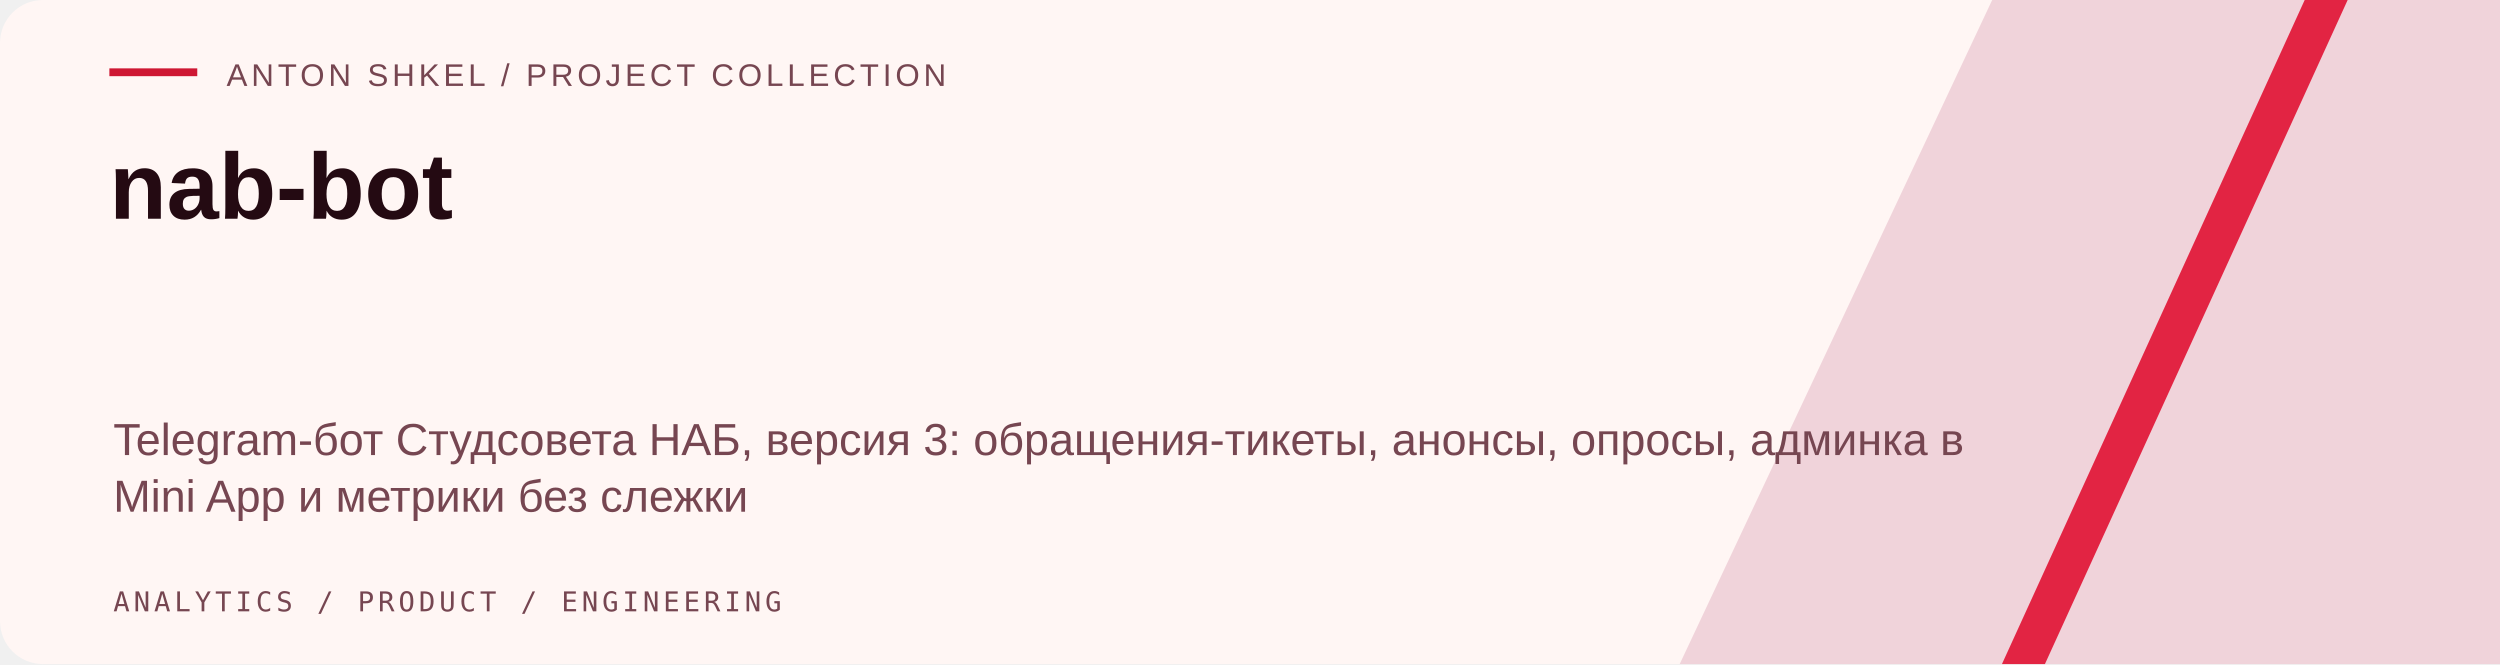
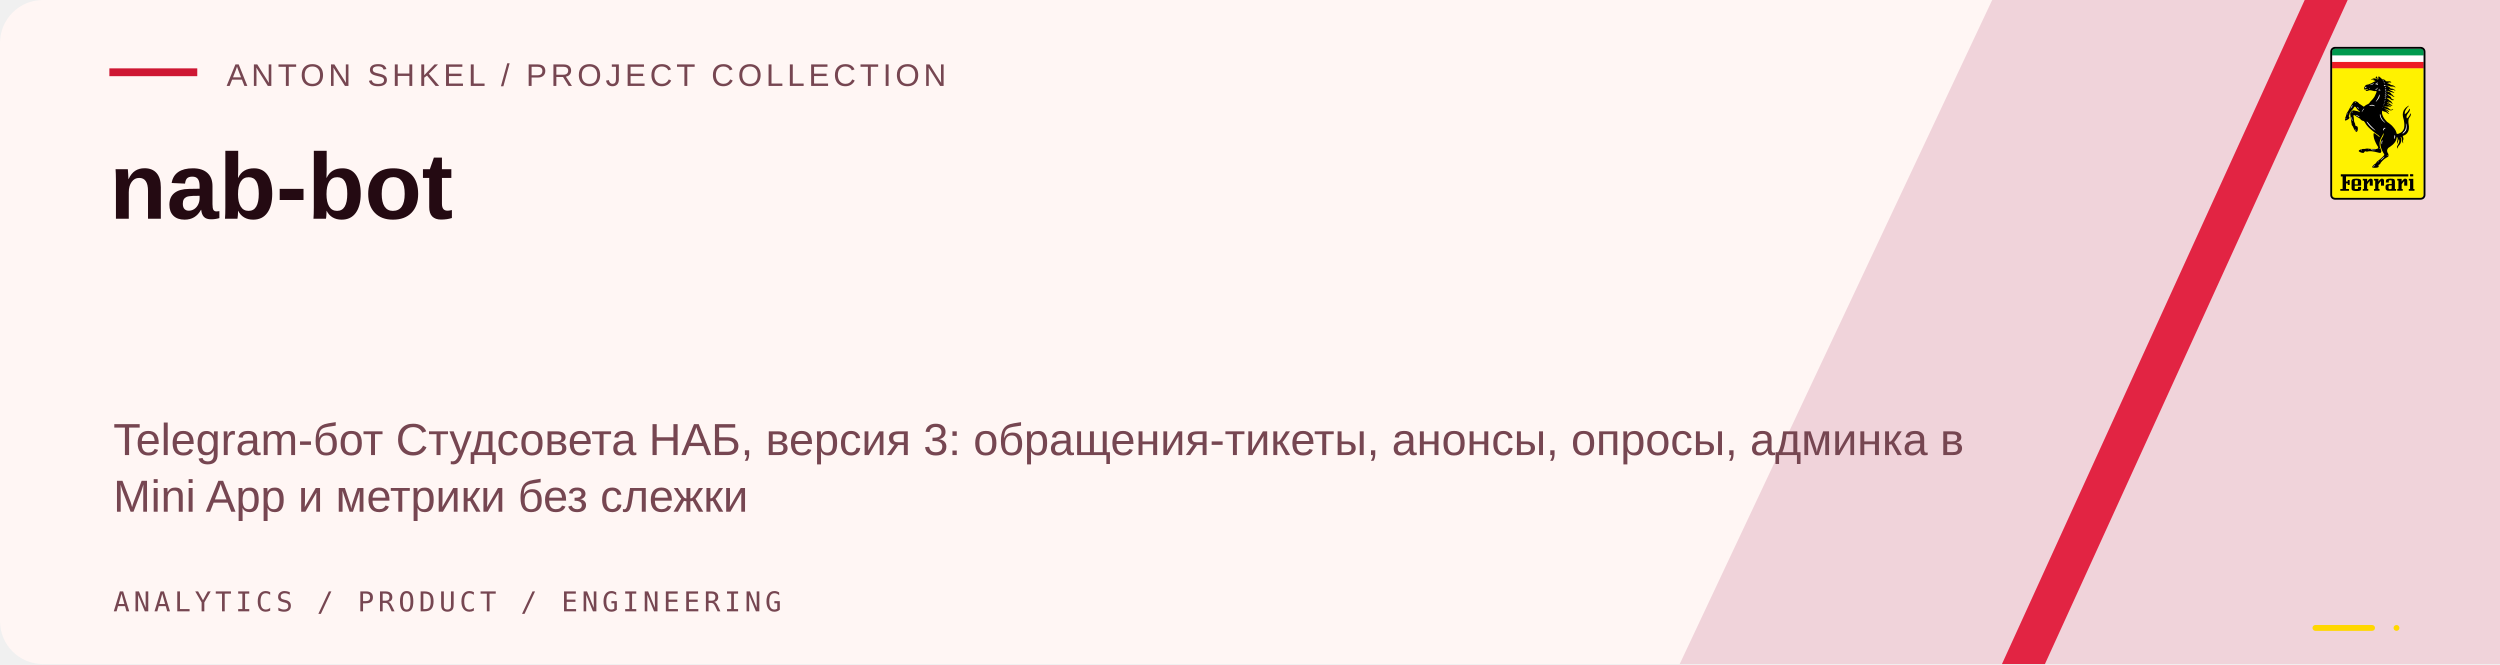
<svg xmlns="http://www.w3.org/2000/svg" width="1280" height="340" viewBox="0 0 1280 340" role="img" aria-label="nab-bot">
  <rect width="1280" height="340" rx="22" fill="#fff6f4" />
  <path d="M1020 0h260v340H860z" fill="#f0d3da" />
  <path d="M1180 0h22l-155 340h-22z" fill="#e22443" />
  <rect x="56" y="35" width="45" height="4" fill="#ce1733" />
  <text x="116" y="44" fill="#764651" font-family="Segoe UI,Arial,sans-serif" font-size="16" letter-spacing="2">ANTON SHKEL / PROJECT COLLECTION</text>
  <g font-family="Segoe UI,Arial,sans-serif">
    <text x="56" y="112" font-size="48" font-weight="700" fill="#240a12">nab-bot</text>
    <text x="58" y="233" font-size="23" fill="#764651">Telegram-бот Студсовета НАБ, версия 3: обращения-тикеты, анонсы, опросы, админка в</text>
    <text x="58" y="262" font-size="23" fill="#764651">Mini App и метрики без слежки</text>
  </g>
  <text x="58" y="313" font-family="Consolas,monospace" fill="#764651" font-size="14" letter-spacing="2">ANALYTICS / PRODUCT / ENGINEERING</text>
+   <g id="tifoso-badge">
+     <g transform="translate(1193 24) scale(0.1424419)">
+       <path fill="none" clip-rule="evenodd" d="M0 574.034V0l349.46.369v573.665" />
+       <path d="M325.738 0c9.509 0 17.198 7.607 17.198 17.015V532.42c0 9.4-7.689 17.015-17.198 17.015H17.753c-9.5 0-17.191-7.614-17.191-17.015V17.015C.562 7.607 8.253 0 17.753 0h307.985" fill="#FFF" />
+       <path d="M7.246 76.404h329.229V531.39c0 3.784-.646 6.123-3.198 8.661-2.77 2.753-5.2 3-9.586 3l-306.615.03c-2.416 0-4.269-.77-6.269-2.461-2.477-2.123-3.561-4.769-3.561-7.569V76.404" fill="#FFF200" />
+       <path fill="#ED1C24" d="M7.246 53.513h329.229v23.375H7.246z" />
+       <path fill="#FFF" d="M7.246 30.091h329.229v23.376H7.246z" />
+       <path d="M16.553 6.315h310.4c4.971 0 9.555 4.792 9.555 9.469v14.922H7.246l.03-13.123v-1.092c0-5.291 4.077-9.653 9.277-10.176" fill="#009A4E" />
+       <path d="M325.738 0c9.509 0 17.198 7.607 17.198 17.015V532.42c0 9.4-7.689 17.015-17.198 17.015H17.753c-9.5 0-17.191-7.614-17.191-17.015V17.015C.562 7.607 8.253 0 17.753 0h307.985m0 6.792H17.753c-5.708 0-10.322 4.584-10.322 10.223V532.42c0 5.646 4.615 10.199 10.322 10.199h307.985c5.709 0 10.323-4.553 10.323-10.199V17.015c0-5.638-4.614-10.223-10.323-10.223z" />
+       <path d="M165.692 105.28s-.208 1.984-.661 3.146c-.446 1.076-1.608 1.8-1.531 2.522.077.708.831 1.562 2 2.153 1.146.6 1.607 1.062 2.784 1.362 1.092.27 2.477 1.069 2.869.154.393-.931-.199-2.062-.861-3.146-1.154-1.892-1.738-2.354-3.438-4.954-.362-.56-.646-1.161-1.162-1.237" />
+       <path d="M157.069 309.693c.115-.339 2.838 1.385 4.253 2.216 2.977 1.784 4.315 2.845 6.946 4.814 2.085 1.585 3.092 2.4 5.185 4.2 2.568 2.215 3.953 4.107 4.646 3.677 1-1.2-1.638-4.708-3.97-6.614-2.268-1.878-4.614-3.4-6.422-4.585-2.331-1.555-2.539-1.908-6.023-4.247-3.746-2.507-6.976-5.66-6.976-5.66l-3.639-2.861-5.699-4.808-6.338-5.838-4.784-5.331s-3.723-4.553-4.315-5.431c-.6-.869-2.354-3.685-3.799-6.068-1.293-2.139-3.8-5.461-4.031-5.746-1.354-1.639-4.446-.977-8.039-3.092-4.361-2.577-5.415-4.931-5.415-4.931s-.162-.345-.331-.53c-.162-.193-.492-.431-.492-.431l-2.285-1.592-1.308-.862s-.992-.823-2.238-1.354c-1.254-.554-4.046-2.177-4.046-2.177l-4.992-3.184s-1.954-1.569-2.6-2.092c-.661-.5-1.892-1.215-1.892-1.215s-.785-.393-1.023-.408c-.238-.016-1.276-.108-1.276-.108s-.962-.254-1.939.893c-.977 1.154-.738.538.854 7.03.63 2.553.569 11.561 1.246 14.306.861 3.523 3.338 8.077 3.592 8.615.247.531.423 2.5.423 2.5s-.107 1.593.062 2.601c.754 4.653 7.561 1.591 9.062 7.976 1.477 6.3-.885 12.584-.885 12.584s-1.462 3.124-3.531 3.615c-2.061.478-5.261-4.091-7.576-7.791-2.284-3.639-4.153-8.408-4.753-9.923-.6-1.516-.916-1.847-1.608-2.946-1.023-1.639-1.846-1.338-2.992-3.923-1.154-2.584-.131-3.623-.646-5.876-.3-1.246-.569-1.385-.961-3.17-.377-1.776-.885-7.43-.885-7.43l-.723-5.261s-.254-2.4-.584-3.908c-1.146-5.261-1.546-10.353-1.546-10.353l-.215-2.092-.077-2.161s-.069-1.039.185-2.108c.254-1.068.77-1.953.77-1.953s1.062-1.777 1.246-2.223c.177-.423 2.346-2.946 2.346-2.946s1.138-.946 2.992-2.077c1.862-1.131 3.531-1.054 3.531-1.054s.492-.046 3.785.362c3.292.407 10.061 2.207 11.769 2.646 1.684.455 3.7 1.162 5.007 1.892 3.761 2.046 4.9 1.178 1.908-1.168-2.016-1.577-2.584-2.285-4.208-3.761-1.37-1.262-2.446-2.101-3.469-3.262-1.023-1.185-3.938-5.484-3.938-5.484l-1.823-2.692s-.977-1.107-1.139-1.185a13.378 13.378 0 01-.646-.469s-1.207.061-2.454-.177c-1.261-.254-1.846 1.516-1.846 1.516s-2.708 5.053-5.461 8.146c-4.461 5.022-7.661 8.438-9.299 11.114-2.3 3.708-1.792 7.77-2.977 9.646-.692 1.1-1.069 1.262-1.446 2.223-1.154 2.916 3.038 4.515 2.077 7.745-1.531 5.124-13.53 10.192-15.123 9.346-1.654-.869-.3-7.799.254-10.038.569-2.253 2.253-5.576 2.408-5.745.146-.162.554-.947.676-1.608.131-.661.177-2.161.254-2.992.077-.839.423-2.161.423-2.161s.046-.285 1.107-2.584c1.069-2.315 4.977-7.7 7.777-12.838 1.846-3.354 2.615-5.384 4.461-8.746 1.7-3.084 4.615-7.792 4.615-7.792s1.23-2.4 1.807-3.292c.585-.916 1.815-2.646 2.969-4.354 1.162-1.7 1.446-2.977 2.961-4.377 1.254-1.169 2.108-1.792 3.746-2.315 2.438-.808 4.108-.376 6.6.316 2.584.707 4.361 1.892 6.054 3.292a24.232 24.232 0 012.938 2.977l.823 1.215.507.3 1.57 1.008 3.592 2.376s8.523 5.8 9 6.115c.454.3 1.984 1.554 2.284 1.654.316.092 2.585-2.37 7.039-5.438 5.153-3.577 6.976-3.308 8.685-4.238 1.684-.931 2.376-1.7 3.7-3.023 2-2 2.015-3.069 4.284-5.861 2.285-2.784 4.423-4.346 4.423-4.346s.315-.315 4.385-4.915c4.061-4.584 5.861-8.054 5.861-8.054l2.231-4.469s3.23-6.945 4.269-9.692c1.046-2.753 1.046-3.669 1.046-3.669s.153-.723-.631-2.123c-.808-1.393-1.639-.762-3.185-.446-2.961.631-4.761-.139-7.753-.661-2.738-.455-4.169-1.277-6.915-1.731-2.784-.469-4.407-.93-7.2-.661-.423.046-1.276.223-1.685.361-1.577.523-2.015.646-3.184 1.323-1.354.631-2.246.831-3.746.869-1.039.031-1.669.062-2.63-.315-.662-.254-1.039-.446-1.562-.915a3.658 3.658 0 01-.723-.839c-.03-.292-.123-.277.162-.753.277-.485.623-.57.623-.57l1.277-.315s1.8-.469 1.969-.516c.162-.046 1.877-.6 2.63-.838.762-.238 1.593-.677 1.593-.677s.461-.738.284-1.161c-.223-.478-1.246-.523-1.246-.523s-1.431.523-1.592.569c-.154.031-2.439.753-2.439.753s-1.792.393-3.184.723c-1.4.315-3.4.477-3.4.477l-.6-.162s-.677-.454-.784-.93c-.1-.423-.162-.739-.239-1.223-.3-1.77-.661-2.839-.238-4.584.162-.731.331-1.139.646-1.815.269-.562.446-.885.792-1.416l1.101-1.8 2.077-3.069c.715-.723 1.185-1.084 2.084-1.592 1.323-.738 2.092-.946 3.746-1.131 1.623-.177 1.846-.161 4.146-.677 2.315-.523 3.954-1.438 3.954-1.438s5.531-2.031 8.899-3.685c3.53-1.73 5.069-3.577 8.723-5.007 1.546-.6 2.446-.885 4.038-1.292.2-.131.3-.254.362-.493.154-.577-.738-.846-1.354-.785-.554.046-1.815.631-2.1 0-.216-.484 1.153-.769 1.153-.769s.646-.3.662-.661c.016-.554-.93-.193-1.354-.239-2.146-.239-2.315-.631-3.8-.992-1.746-.438-2.691-.977-4.507-1.054-1.6-.062-3.1.277-4.107.515-.992.254-1.023-.723-.631-.915 2.808-1.308 2.869-1.416 4.854-1.508 1.084-.046 2.6.185 2.769.269.162.092 2.331-.015 2.885-.584.569-.554-1.777-.523-2.885-.962-1.022-.407-2.584-.522-2.553-1.2.054-.677.808-.3 1.346-.438.676-.162 1.069-.146 1.761-.238 1.247-.169 1.354-.285 3.2-.438 1.823-.177 4.454.6 4.454.6s2.761 1.224 4.115 1.87c1.354.63 2.992.961 2.992.961s1.922.269 3.385-.646c1.484-.908.646-1.508.13-2.346-.508-.785-1.153-1.923-.208-4.077.839-1.877 1.277-4.069 1.516-4.269.301-.238 1.462 1.446 2.215 2.139 2.7 2.523 6.27 3.769 9.639 9.045.262.423 1.508-.254 5.415.346s7.323 4.784 8.185 5.785c.893 1.007 2.046.953 2.046.953l1.877.254 6.814.115s3.093-.554 4.877.124c1.246.469 5.4 3.246 3.508 4.299-1.323.739-2.569-.884-3.769-.961-1.416-.092-2.031.177-3.293.492-2.646.662-8.322 2.377-6.261 3.069.153.061.446.107.446.107l1.015.177s2.493.569 4 1.161c2.276.9 3.354 1.893 5.446 3.123 1.199.692 1.723 1.385 3.03 1.777 1.2.347 1.969 0 3.2.208 1.615.285 2.522.616 4 1.323 2.199 1.054 2.999 2.331 4.969 3.746.984.715 1.814.823 2.553 1.785.17.215.309.331.386.584.262.877-1.447.361-2.354.216-1-.169-1.415-.662-2.338-1.085-1.369-.646-2.016-1.354-3.508-1.623-1.077-.208-1.723-.046-2.83.015-1.077.046-1.646.208-2.724.223-1.83.031-2.861-.13-4.661-.508-2.016-.422-3.016-1.207-5.015-1.623-2.262-.469-6.261-2.407-5.877-.469.2.931 2.323 1.715 2.323 1.715s1.461.785 2.846 1.4c1.385.6 2.153 1.516 2.153 1.516l.954.708s.984 1.354 2.277 2.884c1.261 1.508 3.507 1.461 3.507 1.461s1.354 0 4.276.6c2.908.6 5.908 2.399 5.908 2.399s2.261 1.554 3.584 3.116c1.308 1.562.554 2.346.385 2.507-.153.169-.093.092-.277.169-.153.077-1.784-1.969-1.784-1.969l-1.169-.992s-1.139-.8-2.615-1.277c-1.477-.469-1.97-.154-1.97-.154s-3.138.877-5.876.8c-2.708-.077-4.123-1.162-4.123-1.162l-1.723-1.154s-2.585-2.423-2.678-1.276c-.062.777 1.139 1.638 1.139 1.638s.831.838 1.385 1.37c1.046 1.03 1.478 1.546 2.677 2.614 1.2 1.078 1.938 1.078 1.938 1.078s.646.153.892.2c.247.046.678.162.678.162s.4.154 2.276.916c1.861.753 3.877 2.392 3.877 2.392s.185.154.462.208c.276.031.83.308.984.354.169.038.646.038 1.723.192 1.093.162.677.854.677.854l-.185.261-.893.6s-1.153.331-1.938.369c-.8.046-1.938-.399-1.938-.399l-2.416-.908s-2.445-.646-2.969-.731c-.523-.077-2.707-.515-3.076-.592-.354-.084-1.446-.477-1.738-.646-.293-.161-.831-.269-2.154-.915-1.308-.646-1.831-1.392-3.461-1.908-1.646-.523-2.646-.63-3.877.224-2.123 1.461 3.199 1.7 5.846 3.022 3.908 1.923 6.107 3.338 7.03 5.416.938 2.084 1.877 2.838 1.877 2.838s2.754 1.385 3.984 2.838c.677.784.77 1.431 1.446 2.215 1.507 1.769 4.431 1.669 5.016 3.169.554 1.399-2.37.769-3.893.63-2.738-.269-3.4-2.777-5.954-3.784-1.445-.577-2.368-.577-3.846-1.084-2.692-.885-3.953-2.046-6.646-2.884-1.631-.5-4.585-2.646-4.215-.993.061.4.307.708.414.947.139.238.816 1.115.816 1.115s.907 1.2 1.322 1.516c.385.331 2.123 1.638 4.615 2.992 2.462 1.354 4.615 3.954 4.615 3.954s.739 1.062 1.093 1.801c.369.831.107 1.084.692 2.238.538 1.146.8 1.369 1.538 2.077 1.815 1.746 3.723 1.399 6.03 2.346.631.269.677.361 1.354 1.084.677.715-.124 1.022-.124 1.022s-2.568.662-4.23.523c-2.153-.169-3.123-.831-5.215-1.877-2.123-1.038-3.23-2.907-3.445-3.022-.185-.124-.708-.677-1.108-.962-.399-.284-1.431-.5-2.354-.754-.938-.253-1.462-.3-2.399-.554-1.277-.362-2.601-.923-3.201-1.115-.6-.208-1.969-.454-2.969.138-2 1.185 3.107 1.984 4.692 3.685.815.854 1.153 1.454 1.923 2.354.585.692.831 1.177 1.555 1.715.491.361 1.399.753 1.399.753s1.23.57 3.03 1.562c1.8.992 3.907 3.799 3.907 3.799l1.277 1.954.754 1.115.2.516.276.63s.924 1.2 1.6 1.592c.678.408.554.762.554.762s-.076.247-.554.516c-.461.285-.723.046-1.399-.154-.677-.192-1.123-.838-1.707-1.308-.616-.492-1.262-1.684-2.354-2.361-.969-.584-2.23-.792-2.723-.946-.477-.176-1.677-.93-2.154-1.138-.461-.185-1.707-.754-1.707-.754s-2.399-1.338-3.724-1.699c-1.322-.37-.477.438-.477.438s1.186 1.846 2.323 2.584c1.478.977 3.554 1.839 2.877 2.63-.462.516-1.077.331-1.754.254-1.107-.13-2.446-1.454-2.446-1.454s-.553-.361-3.03-1.146c-2.462-.808-1.554.546-.985 1.277a4.735 4.735 0 001.309 1.115l1.677.754.769.238s.678.123 2.908.646c2.23.508 3.462 1.593 3.462 1.593s1.199 1.115 2.86 2.346c1.692 1.246 3.354 1.562 4.277 1.685.923.115.892.761.892.761s.123.593.063.785a.453.453 0 01-.432.362c-.185 0-.276.077-.522.208-.246.123-1.2.277-1.2.277s-2.492-.077-4.461-.562c-1.938-.477-3.662-1.831-3.847-1.907-.153-.077-1.969-1.084-3.23-1.484-1.215-.408-3.169-.231-3.385-.154-.199.077-.877.185-2.03.523-1.169.308.292.753.292.753l.831.077 1.984.154s2.062.238 3.8.884c1.738.631 2.877 1.908 4.031 3.077a13.966 13.966 0 002.431 1.9l.923.6.477.361.123.315s-.046.162-.123.361c-.077.208-.369.361-.369.361s-.431-.077-.615-.077c-.216 0-1.523-.692-2.492-1.115-1-.438-1.508-.854-2.585-1.116-.923-.223-2.153-.323-2.431-.238-.276.077-2.308.362-3.877.469-1.568.123-2.923.146-4.769-.077-2.63-.315-6.122-2.393-6.569-1.815-.907 1.215 1.862 1.561 3.216 2.338 1.846 1.069 5.046 2.031 5.046 2.031s2.338.515 3.707 1.161c3 1.393 3.908 3.454 6.323 5.623 1.323 1.215 2.4 1.738 4.184 2 1.539.224 1.508.039 3.938-.438 2.446-.484 3.924-2.8 4.631-1.953.139.162.077.315.046.554-.046.238-.245.677-.245.677s-.277.392-.708.838c-.446.438-2.123 1.354-3 1.715-.877.362-3.03.962-5.738.877-2.708-.077-6.522-2.154-6.522-2.154l-2.738-1.154s-1.262-.592-2.123-.915c-2.277-.862-3.723-.785-6.062-1.4-1.446-.392-2.399-.8-3.707-1.069-1.323-.284-.569.239-.446.423.615.838 1.445 1.107 2.492 1.592 1.385.677 2.354.539 3.769 1.139 1.585.639 2.97 1.539 3.847 2.108.861.554 1.508 1.185 2.354 2.062l2.907 2.492s.677.554.754.785c.076.239.399.838.246 1.8-.17.962-.954.285-.954.285l-.769-.492-.77-.708-1.216-1.007s-1.045-.947-2.846-1.862c-1.784-.931-3.938-1.162-3.938-1.162s-1.908-.284-1.846.316c.092.592.521.646 2.029 1.038 1.523.393 2.523 1.162 2.523 1.162s1.555 1.154 2.677 2.43c1.107 1.278 1.431 2.516 1.431 2.516s.569 1.046 2 2.43c1.431 1.4 2.185.915 2.107 1.593-.077.677-.708.8-.708.8s-.369-.032-.522-.032c-.154 0-.523-.207-.923-.361s-1.908-1.2-1.908-1.2-2.368-1.922-2.63-2.107a408.68 408.68 0 01-2.523-1.877s-1.323-.846-2.262-1.323a28.107 28.107 0 00-2.969-1.2c-.707-.231-2.031-.308-2.031-.308s-1.584-.238-2.553-.6c-1.523-.585-3.293-2.208-3.492-2.285-.216-.084-1.631-.569-1.908-.523-.276.031-.923 2.708-1.076 4.254-.646 6.477 1.076 10.776 3.753 16.715 3.861 8.63 14.614 19.36 14.614 19.36s2.708 1.531 3.847 2.446c3.215 2.516 8.538 6.077 13.261 10.784 4.03 4.038 9.385 11.199 9.385 11.199s3.106 4.323 4.553 7.384c1.754 3.754 3.17 9.478 3.17 9.478s.123.984.215 1.2c.123.199.399.461.585.461l1.876.062c.185 0 2.323-.153 3.739-.508 1.4-.354 4.723-1.877 6.938-3.03 2.184-1.17 4.815-3.385 4.815-3.385s.507-.431 3.062-3.292c2.585-2.861 4.246-7.153 4.876-8.776.616-1.607 1.124-4.707 1.493-10 .399-5.314-.323-10.915-.323-10.915s-.969-7.815-1.555-10.477c-.584-2.645-1.999-6.984-1.999-6.984s-.984-3.86-1.292-6.298c-.324-2.439-.369-6.408-.369-6.408s0-2.43.783-6.922c.816-4.469 3.555-8.977 3.555-8.977s.769-1.516 3.724-5.054c3.03-3.623 3.998-4.192 6.983-6.354 2.37-1.7 5.43-4.438 6.432-3.792 1.107.692-1.079 2.077-1.817 2.8-1.861 1.846-5.337 5.107-8.153 10.022-2.461 4.254-3.384 7.069-3.998 9.846-.617 2.77-.354 5.815-.277 6.854.093 1.039.661.662.661.662s5.984-4.808 9.23-8.446c3.523-3.938 6.661-10.946 7.891-11.007.831-.054 1.216 1.823 1.016 2.692-.768 3.638-1.029 4.092-2.216 6.507-1.353 2.769-2.613 4-4.491 6.554-1.97 2.677-2.938 3.7-4.522 7.245-2.291 5.1-.954 9.039-.954 9.039s.277 2.392 1.353 2.361c1.802-.062 5.754-5.054 8.339-9.139 1.909-2.992 2.6-6.453 3.847-8.269 1.138-1.607 2.139 2.616 1.646 5.108-.57 2.961-2.031 5.623-5.246 9.815-3.138 4.091-3.046 7.984-3.046 7.984s-.323 1.777-.585 5.654c-.245 3.86.862 9.723.862 9.723s.983 4.899 1.185 8.614c.185 3.738.061 12.223-3.432 18.83-1.384 2.646-4.354 6.308-4.354 6.308s-2.292 2.354-4.169 3.722c-1.878 1.37-6.385 3.509-6.385 3.509s-3.122 1.076-3.553 1.169c-.462.123-.738.507-.738.507s.276.601.399.847c.107.247.984 2.399.984 2.399s.938 3.046 1.292 5.462c.354 2.415-.062 2.969-.399 4.815-.339 1.77-1.107.953-1.308 4.43-.169 3.078 1.216 4.615.969 8.062-.106 1.508-1.815-1.907-2.646-3.353-1.754-3.14-1.339-7.97-1.369-9.169-.047-1.2-.14-2.524-.585-4.031-.538-1.97-1.354-3.492-2.261-4.692-.924-1.185-1.893-1.861-2.216-1.738-.323.108-.354.738-.354 1.046-.016.339.63 1.477.769 1.724.169.23 1.323 2.338 1.323 2.338s.507 1.631.707 4.801c.201 3.138-.769 7.045-.769 7.045s-1.262 4.385-2.584 6.97c-1.479 2.845-4.754 6.722-4.754 6.722s-2.354 2.154-4.124 5.692c-1.737 3.538-.245 5.077-.892 5.538-.677.446-2.062-2.046-2.431-3.723-.354-1.569-.185-2.308.462-4.062.6-1.692 2.016-4.139 2.016-4.139l2.107-3.584s2.554-4.861 3.354-8.4c.8-3.507-.123-7.414-.123-7.414s-.107-1.292-.984-1.231c-.893.046-1.507.816-1.877 1.754-.724 1.938.308 1.585-.801 4.815-.86 2.538-1.107 2.2-1.569 3.707-.554 1.8-.846 3.646-.814 4.77.046 1.107-.569.646-.569.646s-1.077-2.001-1.077-4.492c0-1.354.062-2.123.216-3.478.246-2.169 1.138-5.491 1.138-5.491s.954-3.277.754-6.262c-.229-3.015-1.276-3.568-1.276-3.568s-.276-.4-1.446-.339c-1.153.093-1.092 2.169-1.092 2.169s-.354 2.97-.815 4.815c-1.277 5.092-2.984 7.769-6 12.061-2.738 3.877-6.445 7.293-8.308 8.893-1.846 1.631-7.538 5.769-7.538 5.769l-6.676 4.445s-2.646 2.585-3.847 5.662c-1.23 3.062-1.169 5.461-.462 8.276.709 2.831 1.724 4.123 2.262 4.922.523.771 1.555 2.154 1.893 3.786.215.999.062 1.599.123 2.614.063.893.185 1.385.154 2.293-.031 1.415.23 2.414-.585 3.568-.585.877-2.185 1.646-2.185 1.646s-1.814.799-2.893 1.461c-11.354 6.846-15.383 11.292-21.783 18.922-2.031 2.446-.538 2.293-2.707 5.185-1.316 1.724-4.354 1.724-5.454 3.784-1.53 2.815 3.446 5.585-2.3 8.062-7.407 3.2-20.153.907-20.407-.092-.692-2.739 2.492-5.907 3.623-7.169 5.184-5.662 9.815-5.801 11.515-10.492.369-1 .223-1.861 4.353-4.923 2.9-2.139 14.484-10.861 19.546-16.676 1.738-2 3.23-3.322 3.984-5.477.77-2.186-.754-3.554-.754-3.554l-2.077-3.385-3.984-7.123s-1.676-3.784-2.584-5.969c-.938-2.185-2.677-8.062-2.677-8.062s-1.276-5.291-1.493-8.738c-.384-6.184.462-9.783 2.094-15.783 2.107-7.784 6.891-11.046 8.799-18.769.555-2.245.677-6.092-.462-5.907-1.077.2-1.169 3.23-1.999 5.262-3.077 7.661-7.139 11.015-9.369 18.952-1.492 5.369-2.107 8.555-2.093 14.123.017 3.184-.107 2.6.708 8.123.323 2.03.815 3.122 1.416 5.106.43 1.416 1.584 4.062 1.584 4.062s1.585 3.492 2.139 5.938c.168.847.385 1.322.322 2.169-.107 1.461.154 1.77-.553 3.092-.877 1.647-.34 2.616-3.139 3.23-2.492.523-7.584-1.138-7.584-1.138s-20.93-6.338-34.291-4.508c-2.646.354-4.069 1.323-6.73 1.277-2.423-.031-3.654-1.924-6.077-1.2-.492.139-.646.492-1.092.785-3.538 2.461-.831 6.553-10.153 4.43-5.723-1.308-12.653-4.814-11.454-7.015 1.607-2.923 3.761-3.4 8.285-5.262 4.838-1.969 12.099-1.415 13.53-1.507 1.746-.139 4.254-1.354 7.376-1.431 5.4-.093 6.361.554 6.361.554l9.168.814 17.546.217s3.138-.231 4.384-.478c1.262-.247 2.254-2.723 2.945-3.908.678-1.168-.03-2.892-.03-2.892l-.522-.815-1.67-2.692-3.084-5.2-3.423-6.83s-2.238-4.753-3.43-7.876c-1.185-3.108-1.877-4.862-2.662-8.076-.823-3.309-1.331-5.985-1.438-8.646-.13-3.82-.384-6.789.685-9.912" />
+       <path d="M270.971 303.355c3.691-4.738 4.047-9.139 4.261-15.338.169-4.507-1.537-11.453-1.537-11.453l-.232-.508s-.646-.839-1.044.269c.061.978.185 1.762.185 1.762l.214 8.946s-.277 4.507-1.814 9.153c-2.585 7.846-9.446 11.338-10.445 14.169-1.711 4.691 5.997-1.293 10.412-7m-38.705 14.477s-1.508.431-1.539 1.922c-.03 1.493.369 2.785.323 4.585-.03 2.293-2.138 4.938-.784 5.8 2.323 1.477 4.322-8.923 3.615-10.461-.708-1.54-1.4-1.863-1.615-1.846m-26.06 72.103s-.432-.23-1.277.093c-.83.322-.77 1.185-.77 1.185s-.169.923.508 1.016c.678.123 1.785-1.539 1.785-1.724 0-.185-.246-.57-.246-.57m-24.522 17.43s-.247.247-.031.415c.23.201.554-.046.554-.046s4.23-3.307 6.738-5.63c2.646-2.492 6.462-6.784 6.462-6.784s.261-.323-.031-.6c-.309-.277-1.031.153-1.631.43-.523.277-.831.569-1.23.893-.369.339-1.631 1.631-1.631 1.631l-3.262 3.169-2.062 1.938-1.999 1.907-.831.955s-.216.369-.276.461c-.063.107-.277.384-.277.384s-.309.293-.309.385c0 .077-.092.154-.092.247a1.438 1.438 0 01-.092.245m-7.315 4.801s-.454-.369-1.169-.016c-.723.385-1.492 1.368-1.555 1.477-.068.139-.461.662-.191 1.123.269.462 1.184-.216 1.322-.246.131 0 1.324-.953 1.324-.953s.692-.432.269-1.385m-14.007 14.183s-.6-1.107-1.385-.646c-.785.462-1.215.616-1.938 1.615-.123.169-.9 1.17-1.039 1.431-.138.247-.915 1.724.662 1.831 2.708.153.93-1.584 1.861-2.262.754-.522 2.169-.384 2.185-.938.015-.553-.346-1.031-.346-1.031m-47.998-56.675s-1.623.401-1.746.955c-.131.584.946 1.138 1.115 1.168.192.031.554.462 1.638-.277 1.069-.722 1.023-1.338 1.023-1.338s.631-.738-2.03-.508m26.399-.861s-.016-.6-1.162-.522c-1.169.062-1.415.276-1.446.461-.038.169.062.462 1.1.554 1.054.062 1.477-.001 1.508-.493m24.96.723c-2.1-.016-1.438.047-2.73.108-2.346.123-3.623.03-5.938-.124-3.247-.215-8.269-1.015-8.269-1.015s-.631-.153-.885.262c-.231.384.615 1.276 1.369 1.508 4.115 1.277 4.338 1.062 7.138 1.107 1.562.016 2.431-.139 3.985-.231 1.969-.152 2.884.154 5.03-.415.561-.139 1.1-1.184.3-1.2m14.061-4.169s-.423-.491-1.293-.061c-.86.415-1.384 1.353-1.384 1.353s-.407.646.462.555c.846-.123 1.607-.492 1.807-.615.223-.125.854-.709.408-1.232m-12.238-168.769s5.938-5.561 10.191-12.914c2.522-4.385 3.622-14.592 1.454-12.054-.978 1.162-2.162 6.454-4.039 10.376-2.677 5.584-8.392 13.492-8.392 13.492s-1.229 2.631.786 1.1m-23.737 14.131s-.631.492-.346 1.277c.3.8 1.508.2 1.508.2s2.746-1.038 5.623-1.146c2.884-.123 6.884.738 6.884.738s1.907.523 2.223.646c.315.131 1.354.631 1.531.692.154.069 1.146.554 1.7.054.554-.508-3.469-4.161-7.576-4.715-6.839-.931-11.33 2.015-11.33 2.015l-.217.239m-28.168 24.083c.484.416 2.769-3.938 4.676-6.692 1.4-2.015 3.955-5.384 3.955-5.384s1.153-1.546-.8-.684c-.792.354-2.961 2.007-4.492 5.046-1.293 2.584-3.847 7.306-3.339 7.714m-15.799-18.915s-.493 1.685 1.477 3.792c1.984 2.116 2.492 3.861 3.754 2.6.346-.346-1.231-3.192-2.031-3.984-.823-.785-1.408-1.431-1.408-1.431l-.515-.423-.662-.369-.377-.153s-.1-.093-.238-.032m-6.401-16.153s-2.138.4-2.661 1.438c-.531 1.039 2.461.408 2.461.408s1.984.107 2.031-.646c.046-.769-.253-.846-1.831-1.2m-33.975 56.305c-1.092-.315-1.276 1.832-1.423 2.523-.123.692.493 2.077.746 2.077.246-.016 1.115-1.369 1.161-2.03.047-.677.478-2.269-.484-2.57m35.284 41.937s-1.954-1.547-2.254-.931c-.292.615 1.608 3.33 1.608 3.33s.584.893 1.484.492c.884-.43.569-1.415.569-1.415s-.6-1.261-1.407-1.476m-14.73-45.352s-.5-.13-.677.469c-.185.6-.169 1.577-.3 2.761-.107.924.239 3.385.239 3.385s.192 1.954.584 3.116c.423 1.276 1.546 3.092 1.546 3.092s.423.931.946.885c.515-.054.392-.662.392-.662s-1.638-6.491-1.684-7.153c-.193-2.161-.193-4.792-.193-4.792l-.015-.393s-.016-.693-.838-.708m2.553-19.806s-.9-.169-1.73 1.561c-.838 1.754-.661 2.462-.585 2.539.062.077.723.062 1.785-1.561 1.054-1.608.815-2.224.815-2.224s-.062-.315-.285-.315m24.753 17.945s1.084 1.622-.992 1.246c-2.084-.377-6.461-3.831-8.246-4.761-1.762-.931-4.662-1.224-3.446-2.315.223-.185.284-.363.63-.377.362-.016 1.562.453 1.638.507.062.03 3.146 1.307 3.261 1.338.108.046 1.839.785 3.069 1.507 1.231.73 3.23 2.13 3.23 2.13l.856.725m57.697 49.675c.569 1.784-6.569-3.77-10.392-6.716-10.13-7.8-22.53-23.791-20.984-25.206 1.277-1.162 6.361 6.161 13.815 14.229 7.969 8.6 17.23 16.631 17.561 17.693m29.798-7.647c-2.215 2.361-2.999 5.385-1.723 7.646 1.246 2.199 1.631-3.216 3.016-4.808 1.2-1.393 1.938-1.169 3.907-2.569 3.354-2.361-2.399-3.276-5.2-.269m-12.676-50.474c-1.523-.246-1.477 2.069-1.262 3.708 1.016 7.337 4.309 12.991 8.707 18.314 2.678 3.246 10.016 9.03 10.861 8.1.309-.331-6.984-5.969-11.63-13.214-3.292-5.138-5.046-9.484-5.461-13.723-.045-.539.077-2.977-1.215-3.185M151.731 133.57c-3.308 1.792-9.046 3.37-9.046 3.37s-.262.569.477.508c4.916-.393 6.792-1.008 9.408-2.162 2.615-1.13 4.515-4.269 4.515-4.269s1.062-1.954-.907-.346c-.616.492-2.632 1.907-4.447 2.899m39.906-12.606s-1.123-.247-1.877.223c-.754.477-.539.854-.539.854s1.17.892 2 1.039c.831.123 2.615.9 2.555.3-.078-.615-1.077-1.715-1.432-2.015-.322-.317-.707-.401-.707-.401m-18.783 34.46c.191.392 3.545-.523 4.838-1.247 1.008-.569 1.407-2.477 1.407-2.477s.277-1.846-.153-1.131c-1.916 3.132-6.278 4.454-6.092 4.855m-.108-8.608c1.354-2.6-3.716 2.7-6.3 4.069-1.577.831-4.146 1.938-4.146 1.938s-.677.846.269.769c.946-.062 3.354.754 5.308-.754.462-.369 2.492-3.323 2.492-3.323s1.73-1.469 2.377-2.699m-.785 11.061c.107.423 5.791.284 7.215-.146 1.123-.308 1.738-2.292 1.738-2.292s.677-1.738.092-1.154c-2.576 2.631-9.144 3.169-9.045 3.592m-91.296 52.067s-.861-.315-1.93 1.292c-1.062 1.6-5.846 8.869-5 9.938 1.007 1.261 5.153-6.492 6.416-7.938 1.276-1.469.753-2.946.753-2.946s-.015-.331-.239-.346M184.883 341c-.523 2.415.092 7.354.924 8.322 2.03 2.446.784-3.83 1.076-6.031.246-2.045.492-2.753 1.508-4.938 1.815-3.938-2.445-2.492-3.508 2.647m-17.461-210.044s-1.576.046-2.807.723c-1.246.677-1.554 1.639-1.554 1.639s-.254.692-.084 1.069c.361.823 2.069-.423 3.261-.016.961.346 1.423.631 2.161 1.515.646.77 1.777 1.877 2.485 1.246.73-.615.462-2.192.462-2.192s-.839-2.569-1.938-3.292c-1.109-.738-1.986-.692-1.986-.692m-26.198 18.068s-.885.138-.677 1.215c.208 1.054.785.892.785.892s1.831-.785 1.723-1.884c-.131-1.108-1.831-.223-1.831-.223m-12.792-5.738s-.961.039-1.638 1.23a14.986 14.986 0 00-1.054 2.416s-.315 1.554.238 2.046c.562.484 1.177-1.007 1.984-1.592.484-.346.785-.5 1.285-.854.685-.47 1.8.13 1.723-1.254-.099-1.393-1.576-2.054-2.538-1.992m41.336-14.884s-2.176-.315-2.092.523c.077.784 1.178.315 1.885.631.692.315 1.154.438 1.707.946.408.361.361 1.069.862 1.084.692.016.554-.269.554-.269s-.631-1.877-1.453-2.407c-.816-.539-1.463-.508-1.463-.508m24.284 8.776c-.308 1.185-.493 1.592-.493 1.592s-.614 2.408 1.816 1.523c2.431-.893 1.169-.516 2.922-1.369 1.724-.846 1.693-.377 2.955-.315.43.015.707.03 1.354-.092.553-.124.322-.77-.908-1.101-1.322-.346-2.938-.269-4.814-.285-1.108-.014-2.509-1.137-2.832.047m1.077-8.899s-1.108-.254-1.877.223c-.754.469-.523.846-.523.846s1.154.916 2 1.039c.831.146 2.615.915 2.554.3-.093-.6-1.077-1.715-1.431-2.015-.353-.301-.723-.393-.723-.393m4.278 16.715s-1.186-.239-2.001.215c-.8.446-.585.808-.585.808s1.262.847 2.154.977c.893.123 2.8.846 2.723.269-.076-.569-1.154-1.623-1.508-1.907-.354-.286-.783-.362-.783-.362m.369 6.06s-1.263-.284-2.124.239c-.861.515-.601.931-.601.931s1.309.992 2.263 1.131c.938.146 2.969.977 2.876.315-.076-.661-1.215-1.861-1.615-2.184-.369-.34-.799-.432-.799-.432m.568 5.908s-1.369-.315-2.293.269c-.938.584-.646 1.054-.646 1.054s1.415 1.107 2.431 1.277c1.031.162 3.23 1.107 3.139.361-.093-.738-1.324-2.108-1.754-2.469-.4-.385-.877-.492-.877-.492m-.123 7.307s-1.369-.292-2.293.285c-.938.569-.676 1.038-.676 1.038s1.445 1.107 2.461 1.277c1.016.162 3.215 1.108 3.123.369-.107-.746-1.323-2.115-1.738-2.477-.431-.376-.877-.492-.877-.492m-1 14.246s-1.385-.3-2.308.285c-.923.577-.646 1.039-.646 1.039s1.415 1.115 2.431 1.277c1.031.154 3.231 1.115 3.139.361-.093-.738-1.322-2.1-1.754-2.477a2.2 2.2 0 00-.862-.485m.924-7.123s-1.57-.361-2.678.315c-1.062.661-.738 1.2-.738 1.2s1.646 1.292 2.83 1.477c1.17.192 3.724 1.277 3.631.431-.123-.869-1.539-2.446-2.03-2.869a2.635 2.635 0 00-1.015-.554m-1.601 13.569s-1.139-.27-1.907.215c-.77.477-.523.854-.523.854s1.169.931 2 1.054c.846.139 2.646.915 2.584.3-.092-.616-1.092-1.731-1.445-2.031-.339-.315-.709-.392-.709-.392m-1.077 6.168s-.923-.2-1.569.193c-.614.392-.431.707-.431.707s.969.754 1.662.869c.691.108 2.215.77 2.153.247-.062-.5-.923-1.431-1.2-1.685a1.616 1.616 0 00-.615-.331m-1.322 5.631s-.831-.192-1.416.169c-.554.346-.4.646-.4.646s.877.677 1.508.77c.631.115 1.984.692 1.924.238-.047-.454-.801-1.308-1.063-1.531-.262-.23-.553-.292-.553-.292m-1.324 4.615s-.861-.193-1.414.153c-.586.362-.416.646-.416.646s.877.692 1.508.785c.631.1 1.984.692 1.923.224-.046-.454-.8-1.292-1.077-1.516-.247-.23-.524-.292-.524-.292m-1.614 5.354s-.677-.162-1.154.123c-.462.3-.308.523-.308.523s.707.555 1.215.647c.508.076 1.615.554 1.555.168-.047-.361-.662-1.038-.862-1.23-.216-.185-.446-.231-.446-.231m-1.923 5.007s-.585-.139-.985.107c-.399.254-.276.461-.276.461s.615.469 1.046.531c.431.085 1.384.493 1.338.162-.03-.315-.569-.9-.738-1.054a1.13 1.13 0 00-.385-.207m-1.985 4.762s-.601-.131-1 .123c-.386.238-.247.438-.247.438s.585.477 1.031.554c.446.062 1.384.469 1.338.162-.03-.339-.569-.916-.738-1.077-.184-.155-.384-.2-.384-.2M60.52 240.72s-.992 1.922-.5 2.977c.485 1.062 1.823-1.685 1.823-1.685s1.384-2.739.823-3.238c-.569-.508-.899.907-2.146 1.946" fill="#FFF" />
+       <path d="M200.543 487.684v-3.737c0-8.493 4.293-10.154 16.831-10.215 11.538.061 15.614 1.507 15.614 8.83v28.26h4.261v6.369h-28.183c-5.938 0-9.814-4.077-9.814-9.092v-5.724c0-4.938 2.522-9.245 11.353-9.292h11.015v-8.6c0-4.492-.308-5.03-4.814-5.03h-.047c-5.399 0-5.753.708-5.753 5.03v3.2h-10.463m13.078 10.14c-2.215 0-3.523 1.784-3.523 3.999v5.461c0 2.201.939 3.954 3.523 3.985h3.969c2.185 0 3.97-.677 3.97-3.985l.03-9.46h-7.969zm-39.883-13.446V474.5h-15.722v5.877h4.192v30.429h-4.192v6.385h19.692v-6.385h-3.97V494.5c0-1.522 9.269-13.229 9.269-11.877v16.199H193.9v-18.229c0-4.169-2.724-6.86-7.693-6.86-5.908-.001-9.9 7.429-12.469 10.644m125.325 26.399V474.5h-16.046v5.877h4.493v30.399h-4.493v6.415h20.261v-6.415h-4.215m-165.777-26.399V474.5h-15.722v5.877h4.192v30.429h-4.192v6.385h19.676v-6.385h-3.954V494.5c0-1.522 9.261-13.229 9.261-11.877v16.199h10.884v-18.229c0-4.169-2.708-6.86-7.684-6.86-5.893-.001-9.892 7.429-12.461 10.644" />
+       <path d="M111.548 503.207h-11.03v3.2c0 4.339-.723 4.523-6.1 4.584h-.077c-6.162.031-5.815-.584-5.746-4.584v-7.585h22.952v-16.476c0-5.97-4.507-8.477-16.399-8.522h-1.707c-12.838.061-16.253 2.984-16.253 10.369v24.121c0 8.122 4.799 9.492 16.491 9.815h1.276c12.762-.293 16.592-1.17 16.592-8.754v-6.168m-22.828-20.246c0-2.245.677-3.354 3.246-3.385h4.838c2 0 3.115.893 3.115 2.492v12.354h-11.2v-11.461z" clip-rule="evenodd" fill-rule="evenodd" />
+       <path stroke-miterlimit="10" stroke-width=".74" stroke="#000" fill="none" d="M293.249 465.732v-7.723" />
+       <path d="M257.25 484.377V474.5h-15.738v5.877h4.185v30.429h-4.185v6.385h19.691v-6.385h-3.953V494.5c0-1.522 9.246-13.229 9.246-11.877v16.199h10.907v-18.229c0-4.169-2.74-6.86-7.725-6.86-5.875-.001-9.876 7.429-12.428 10.644" />
+       <path d="M63.435 496.438v-5.692h-6.13v20.076h10.622v6.369H36.783v-6.369h8.284v-45.09H38.56v-7.754h242.579v7.754H57.305v18.106h6.13v-5.353h7.054v17.953h-7.054" />
+       <path clip-rule="evenodd" fill-rule="evenodd" d="M287.339 457.701h11.568v7.631h-11.568z" />
+     </g>
+     <rect x="1184" y="320" width="32" height="3" rx="1.5" fill="#ffd700" />
+     <circle cx="1227" cy="321.5" r="1.5" fill="#ffd700" />
+   </g>
</svg>
